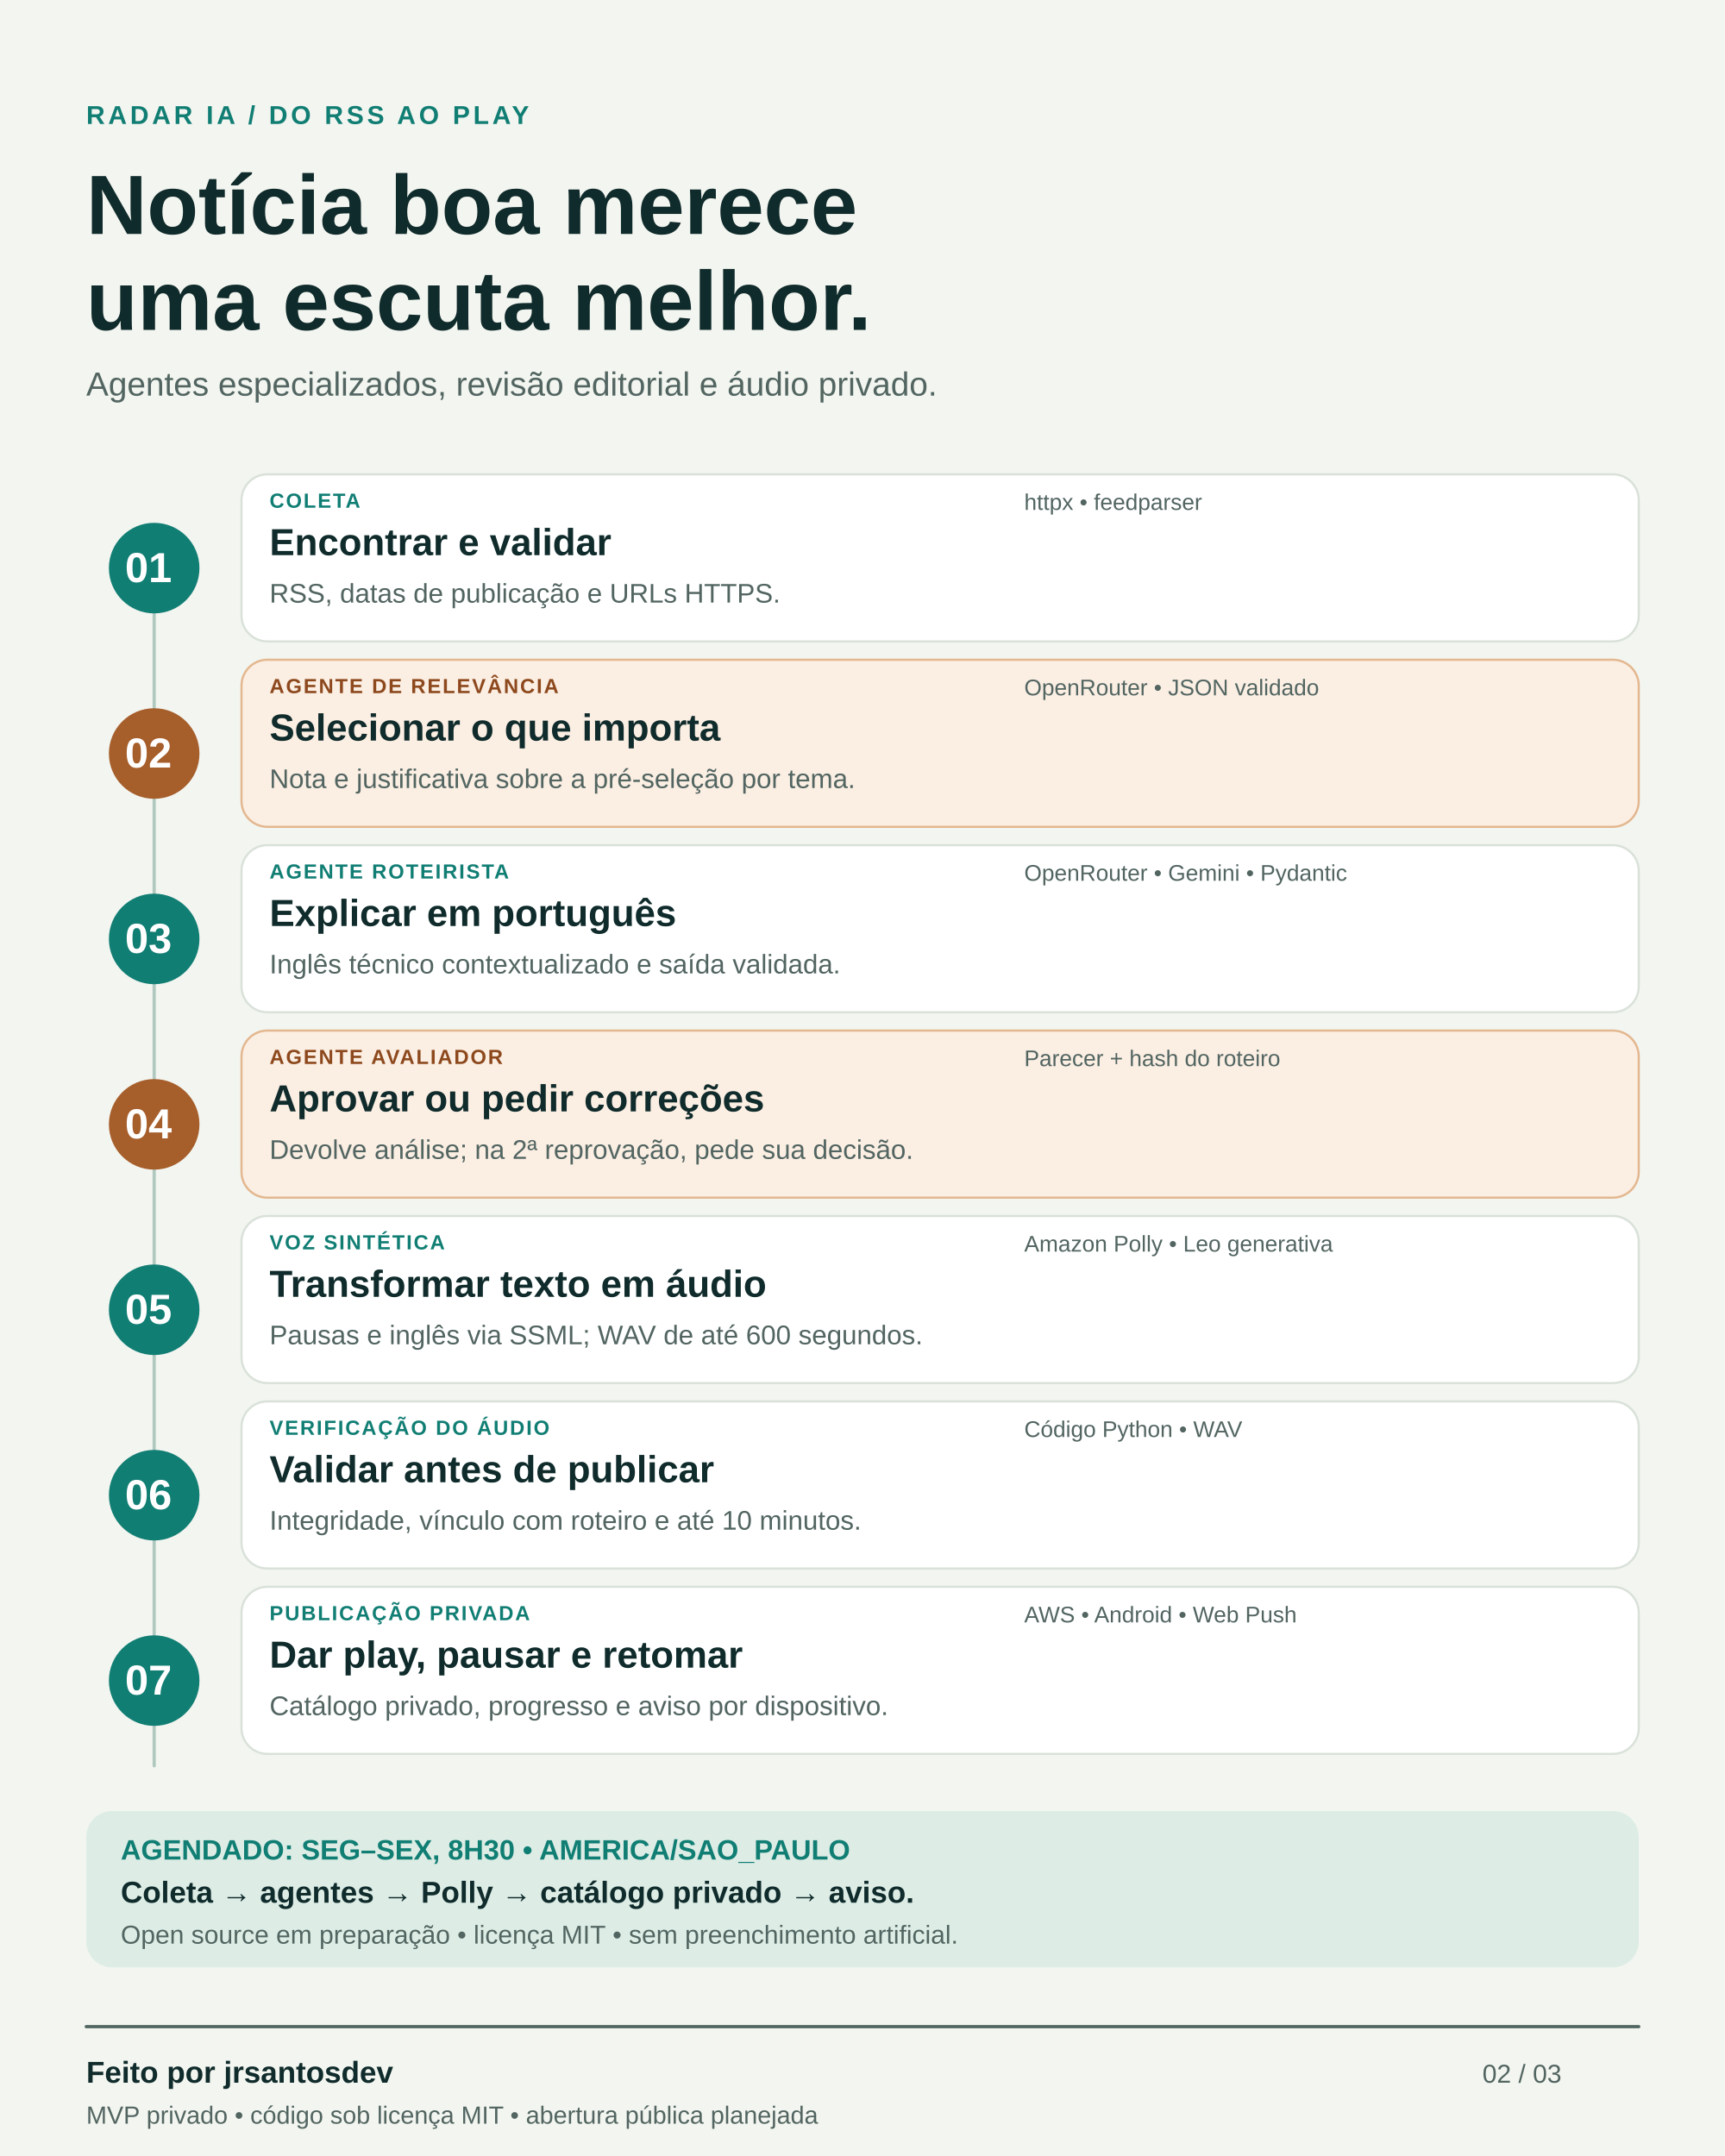
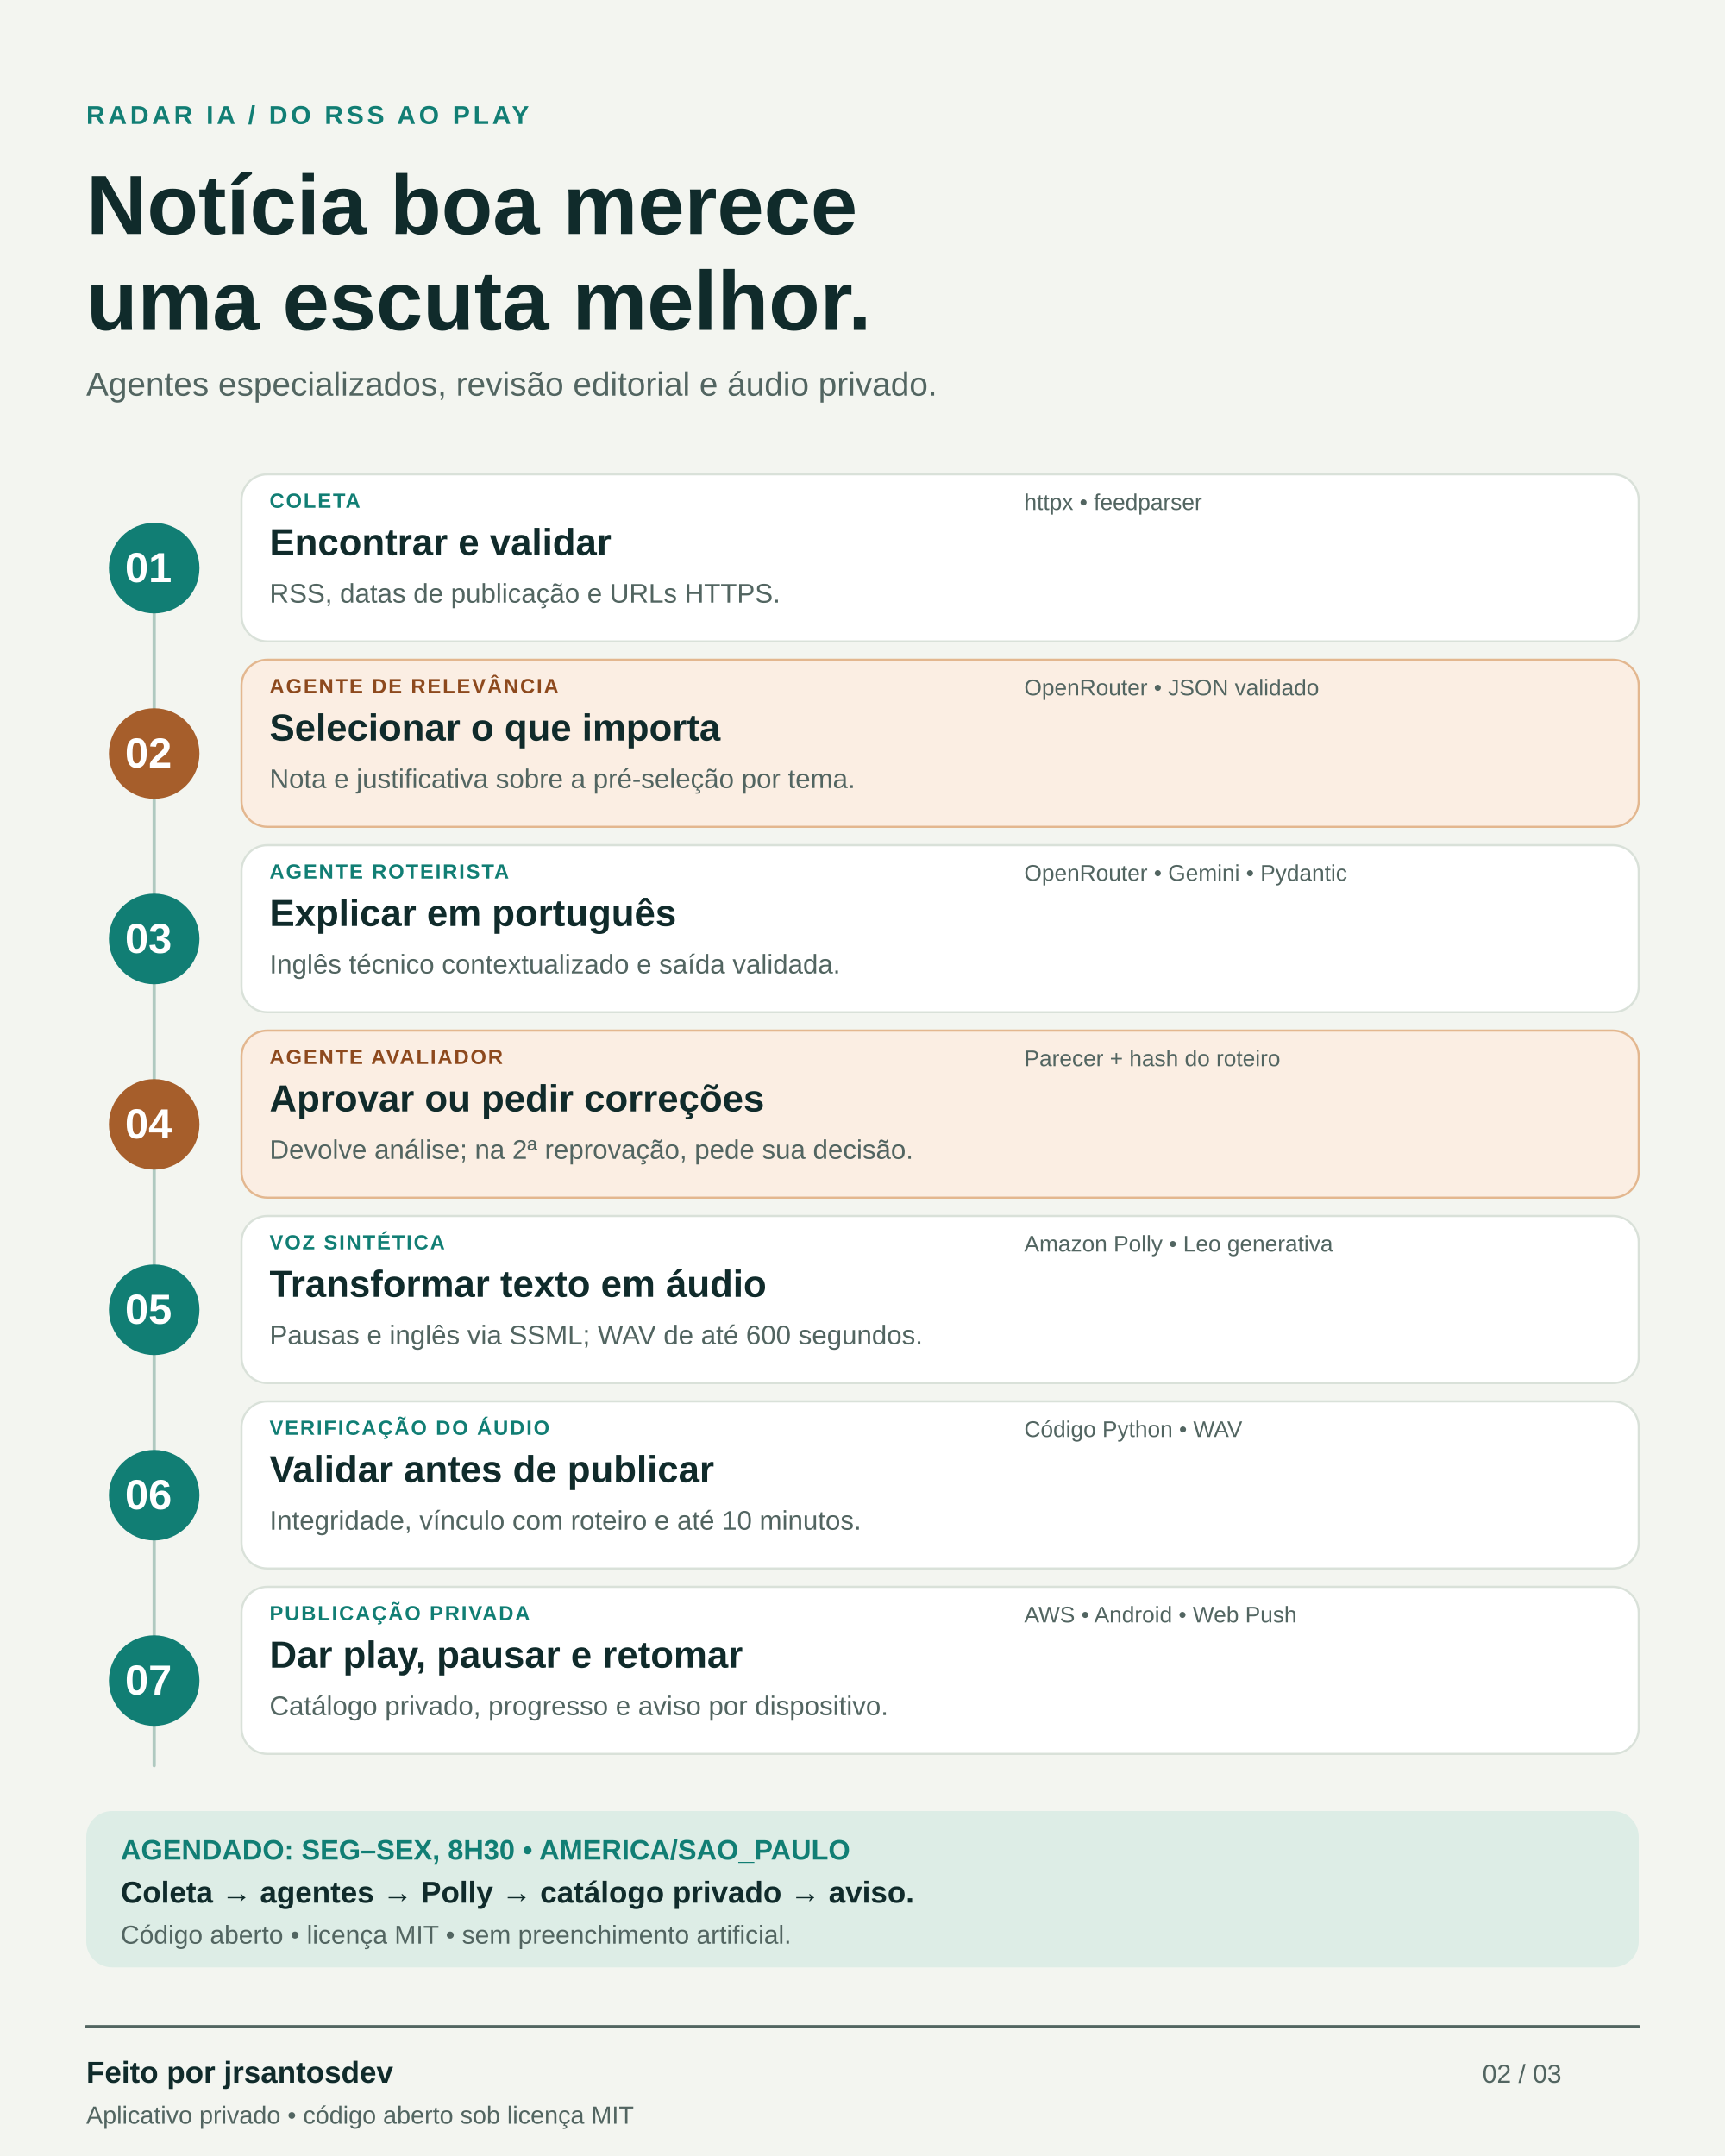
<svg xmlns="http://www.w3.org/2000/svg" width="1600" height="2000" viewBox="0 0 1600 2000" role="img">
  <defs>
    <marker id="arrow" viewBox="0 0 10 10" refX="8" refY="5" markerWidth="8" markerHeight="8" orient="auto-start-reverse">
      <path d="M 0 0 L 10 5 L 0 10 z" fill="#117E74" />
    </marker>
  </defs>
  <rect width="1600" height="2000" fill="#F3F5F0" />
  <g font-family="Segoe UI, Arial, sans-serif">
    <text x="80" y="115" fill="#117E74" font-size="24" font-weight="700" letter-spacing="3">RADAR IA  /  DO RSS AO PLAY</text>
    <text x="80" y="217" fill="#102B2B" font-size="78" font-weight="750" letter-spacing="0">Notícia boa merece</text>
    <text x="80" y="306" fill="#102B2B" font-size="78" font-weight="750" letter-spacing="0">uma escuta melhor.</text>
    <text x="80" y="367" fill="#526561" font-size="31" font-weight="400" letter-spacing="0">Agentes especializados, revisão editorial e áudio privado.</text>
    <path d="M 143 490 V 1638" fill="none" stroke="#AFC9C0" stroke-width="3" stroke-linecap="round" stroke-linejoin="round" />
    <rect x="101" y="485" width="84" height="84" rx="42" fill="#117E74" stroke="none" stroke-width="2" />
    <text x="116" y="540" fill="#FFFFFF" font-size="39" font-weight="700" letter-spacing="0">01</text>
    <rect x="224" y="440" width="1296" height="155" rx="24" fill="#FFFFFF" stroke="#D9E1D9" stroke-width="2" />
    <text x="250" y="471" fill="#117E74" font-size="19" font-weight="700" letter-spacing="1.5">COLETA</text>
    <text x="250" y="515" fill="#102B2B" font-size="35" font-weight="700" letter-spacing="0">Encontrar e validar</text>
    <text x="250" y="559" fill="#526561" font-size="25" font-weight="400" letter-spacing="0">RSS, datas de publicação e URLs HTTPS.</text>
    <text x="950" y="473" fill="#526561" font-size="21" font-weight="500" letter-spacing="0">httpx • feedparser</text>
    <rect x="101" y="657" width="84" height="84" rx="42" fill="#A65E2B" stroke="none" stroke-width="2" />
    <text x="116" y="712" fill="#FFFFFF" font-size="39" font-weight="700" letter-spacing="0">02</text>
    <rect x="224" y="612" width="1296" height="155" rx="24" fill="#FBEEE3" stroke="#E3B78F" stroke-width="2" />
    <text x="250" y="643" fill="#8D491D" font-size="19" font-weight="700" letter-spacing="1.5">AGENTE DE RELEVÂNCIA</text>
    <text x="250" y="687" fill="#102B2B" font-size="35" font-weight="700" letter-spacing="0">Selecionar o que importa</text>
    <text x="250" y="731" fill="#526561" font-size="25" font-weight="400" letter-spacing="0">Nota e justificativa sobre a pré-seleção por tema.</text>
    <text x="950" y="645" fill="#526561" font-size="21" font-weight="500" letter-spacing="0">OpenRouter • JSON validado</text>
    <rect x="101" y="829" width="84" height="84" rx="42" fill="#117E74" stroke="none" stroke-width="2" />
    <text x="116" y="884" fill="#FFFFFF" font-size="39" font-weight="700" letter-spacing="0">03</text>
    <rect x="224" y="784" width="1296" height="155" rx="24" fill="#FFFFFF" stroke="#D9E1D9" stroke-width="2" />
    <text x="250" y="815" fill="#117E74" font-size="19" font-weight="700" letter-spacing="1.5">AGENTE ROTEIRISTA</text>
    <text x="250" y="859" fill="#102B2B" font-size="35" font-weight="700" letter-spacing="0">Explicar em português</text>
    <text x="250" y="903" fill="#526561" font-size="25" font-weight="400" letter-spacing="0">Inglês técnico contextualizado e saída validada.</text>
    <text x="950" y="817" fill="#526561" font-size="21" font-weight="500" letter-spacing="0">OpenRouter • Gemini • Pydantic</text>
    <rect x="101" y="1001" width="84" height="84" rx="42" fill="#A65E2B" stroke="none" stroke-width="2" />
    <text x="116" y="1056" fill="#FFFFFF" font-size="39" font-weight="700" letter-spacing="0">04</text>
    <rect x="224" y="956" width="1296" height="155" rx="24" fill="#FBEEE3" stroke="#E3B78F" stroke-width="2" />
    <text x="250" y="987" fill="#8D491D" font-size="19" font-weight="700" letter-spacing="1.5">AGENTE AVALIADOR</text>
    <text x="250" y="1031" fill="#102B2B" font-size="35" font-weight="700" letter-spacing="0">Aprovar ou pedir correções</text>
    <text x="250" y="1075" fill="#526561" font-size="25" font-weight="400" letter-spacing="0">Devolve análise; na 2ª reprovação, pede sua decisão.</text>
    <text x="950" y="989" fill="#526561" font-size="21" font-weight="500" letter-spacing="0">Parecer + hash do roteiro</text>
    <rect x="101" y="1173" width="84" height="84" rx="42" fill="#117E74" stroke="none" stroke-width="2" />
    <text x="116" y="1228" fill="#FFFFFF" font-size="39" font-weight="700" letter-spacing="0">05</text>
    <rect x="224" y="1128" width="1296" height="155" rx="24" fill="#FFFFFF" stroke="#D9E1D9" stroke-width="2" />
    <text x="250" y="1159" fill="#117E74" font-size="19" font-weight="700" letter-spacing="1.5">VOZ SINTÉTICA</text>
    <text x="250" y="1203" fill="#102B2B" font-size="35" font-weight="700" letter-spacing="0">Transformar texto em áudio</text>
    <text x="250" y="1247" fill="#526561" font-size="25" font-weight="400" letter-spacing="0">Pausas e inglês via SSML; WAV de até 600 segundos.</text>
    <text x="950" y="1161" fill="#526561" font-size="21" font-weight="500" letter-spacing="0">Amazon Polly • Leo generativa</text>
    <rect x="101" y="1345" width="84" height="84" rx="42" fill="#117E74" stroke="none" stroke-width="2" />
    <text x="116" y="1400" fill="#FFFFFF" font-size="39" font-weight="700" letter-spacing="0">06</text>
    <rect x="224" y="1300" width="1296" height="155" rx="24" fill="#FFFFFF" stroke="#D9E1D9" stroke-width="2" />
    <text x="250" y="1331" fill="#117E74" font-size="19" font-weight="700" letter-spacing="1.5">VERIFICAÇÃO DO ÁUDIO</text>
    <text x="250" y="1375" fill="#102B2B" font-size="35" font-weight="700" letter-spacing="0">Validar antes de publicar</text>
    <text x="250" y="1419" fill="#526561" font-size="25" font-weight="400" letter-spacing="0">Integridade, vínculo com roteiro e até 10 minutos.</text>
    <text x="950" y="1333" fill="#526561" font-size="21" font-weight="500" letter-spacing="0">Código Python • WAV</text>
    <rect x="101" y="1517" width="84" height="84" rx="42" fill="#117E74" stroke="none" stroke-width="2" />
    <text x="116" y="1572" fill="#FFFFFF" font-size="39" font-weight="700" letter-spacing="0">07</text>
    <rect x="224" y="1472" width="1296" height="155" rx="24" fill="#FFFFFF" stroke="#D9E1D9" stroke-width="2" />
    <text x="250" y="1503" fill="#117E74" font-size="19" font-weight="700" letter-spacing="1.5">PUBLICAÇÃO PRIVADA</text>
    <text x="250" y="1547" fill="#102B2B" font-size="35" font-weight="700" letter-spacing="0">Dar play, pausar e retomar</text>
    <text x="250" y="1591" fill="#526561" font-size="25" font-weight="400" letter-spacing="0">Catálogo privado, progresso e aviso por dispositivo.</text>
    <text x="950" y="1505" fill="#526561" font-size="21" font-weight="500" letter-spacing="0">AWS • Android • Web Push</text>
    <rect x="80" y="1680" width="1440" height="145" rx="24" fill="#DDEDE6" stroke="none" stroke-width="2" />
    <text x="112" y="1725" fill="#117E74" font-size="26" font-weight="700" letter-spacing="0">AGENDADO: SEG–SEX, 8H30 • AMERICA/SAO_PAULO</text>
    <text x="112" y="1765" fill="#102B2B" font-size="28" font-weight="600" letter-spacing="0">Coleta → agentes → Polly → catálogo privado → aviso.</text>
-     <text x="112" y="1803" fill="#526561" font-size="24" font-weight="400" letter-spacing="0">Open source em preparação • licença MIT • sem preenchimento artificial.</text>
+     <text x="112" y="1803" fill="#526561" font-size="24" font-weight="400" letter-spacing="0">Código aberto • licença MIT • sem preenchimento artificial.</text>
    <path d="M 80 1880 H 1520" fill="none" stroke="#526561" stroke-width="3" stroke-linecap="round" stroke-linejoin="round" />
    <text x="80" y="1932" fill="#102B2B" font-size="28" font-weight="650" letter-spacing="0">Feito por jrsantosdev</text>
-     <text x="80" y="1970" fill="#526561" font-size="23" font-weight="400" letter-spacing="0">MVP privado • código sob licença MIT • abertura pública planejada</text>
+     <text x="80" y="1970" fill="#526561" font-size="23" font-weight="400" letter-spacing="0">Aplicativo privado • código aberto sob licença MIT</text>
    <text x="1375" y="1932" fill="#526561" font-size="24" font-weight="400" letter-spacing="0">02 / 03</text>
  </g>
</svg>
